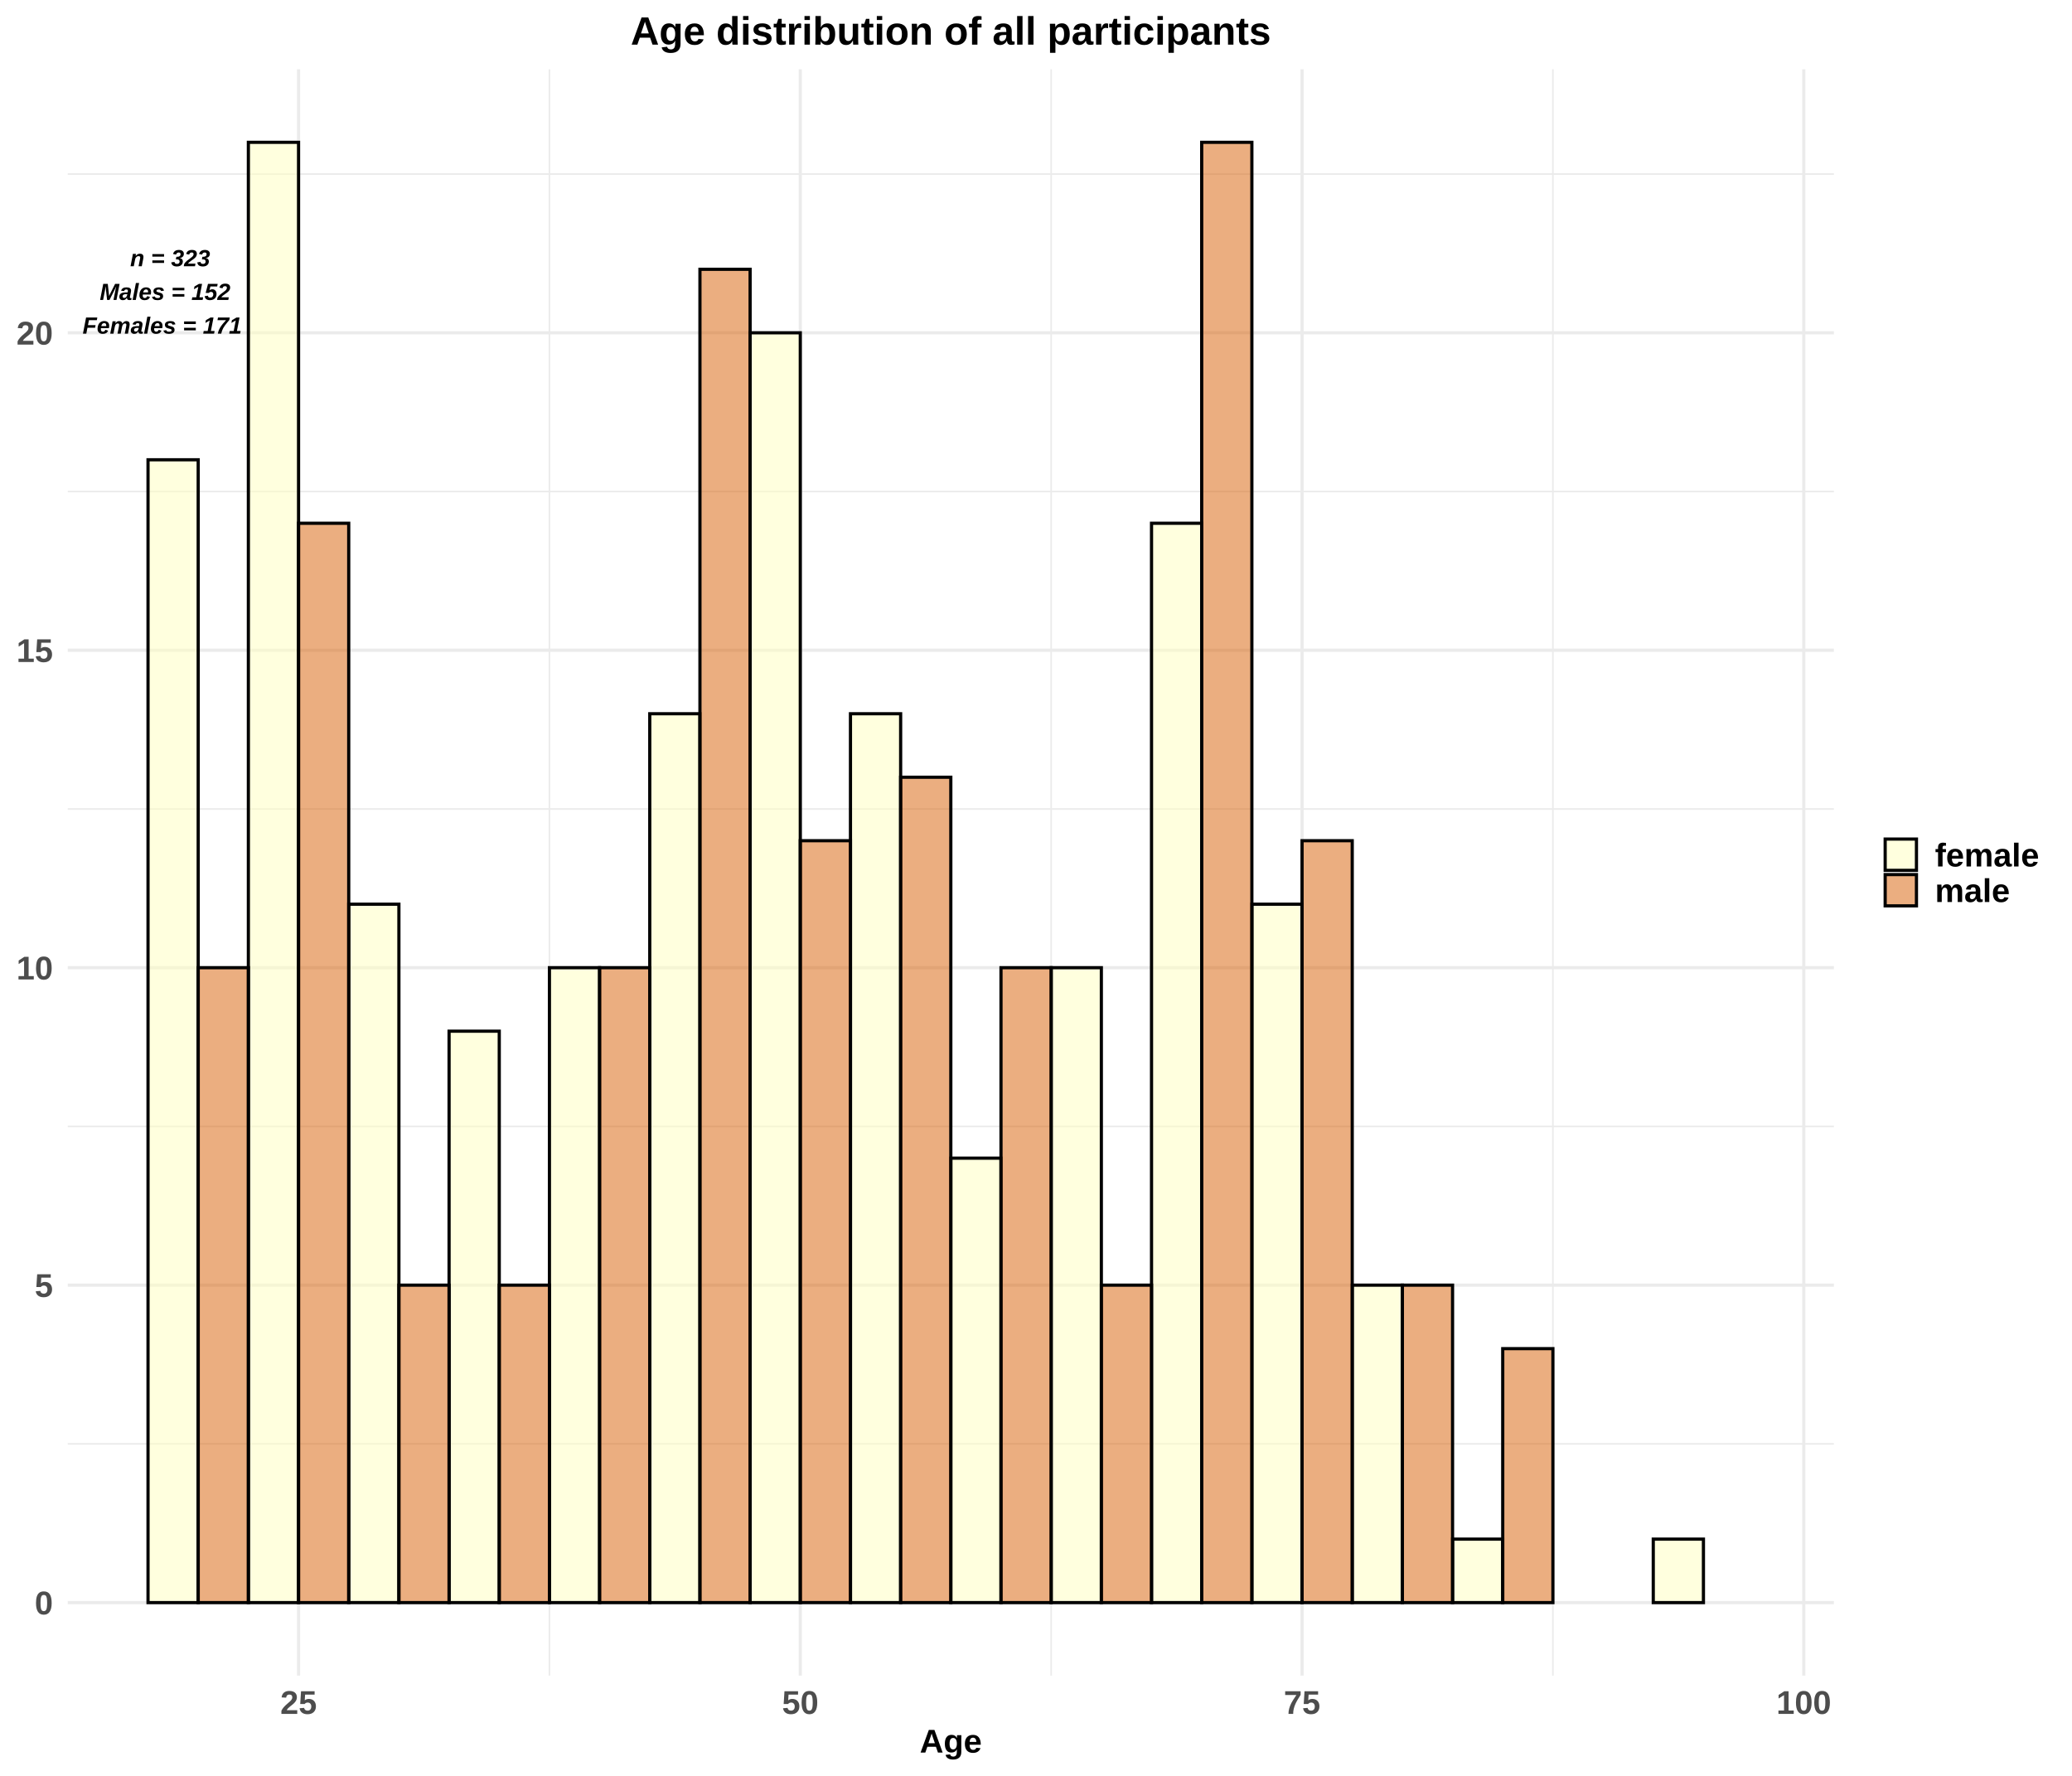
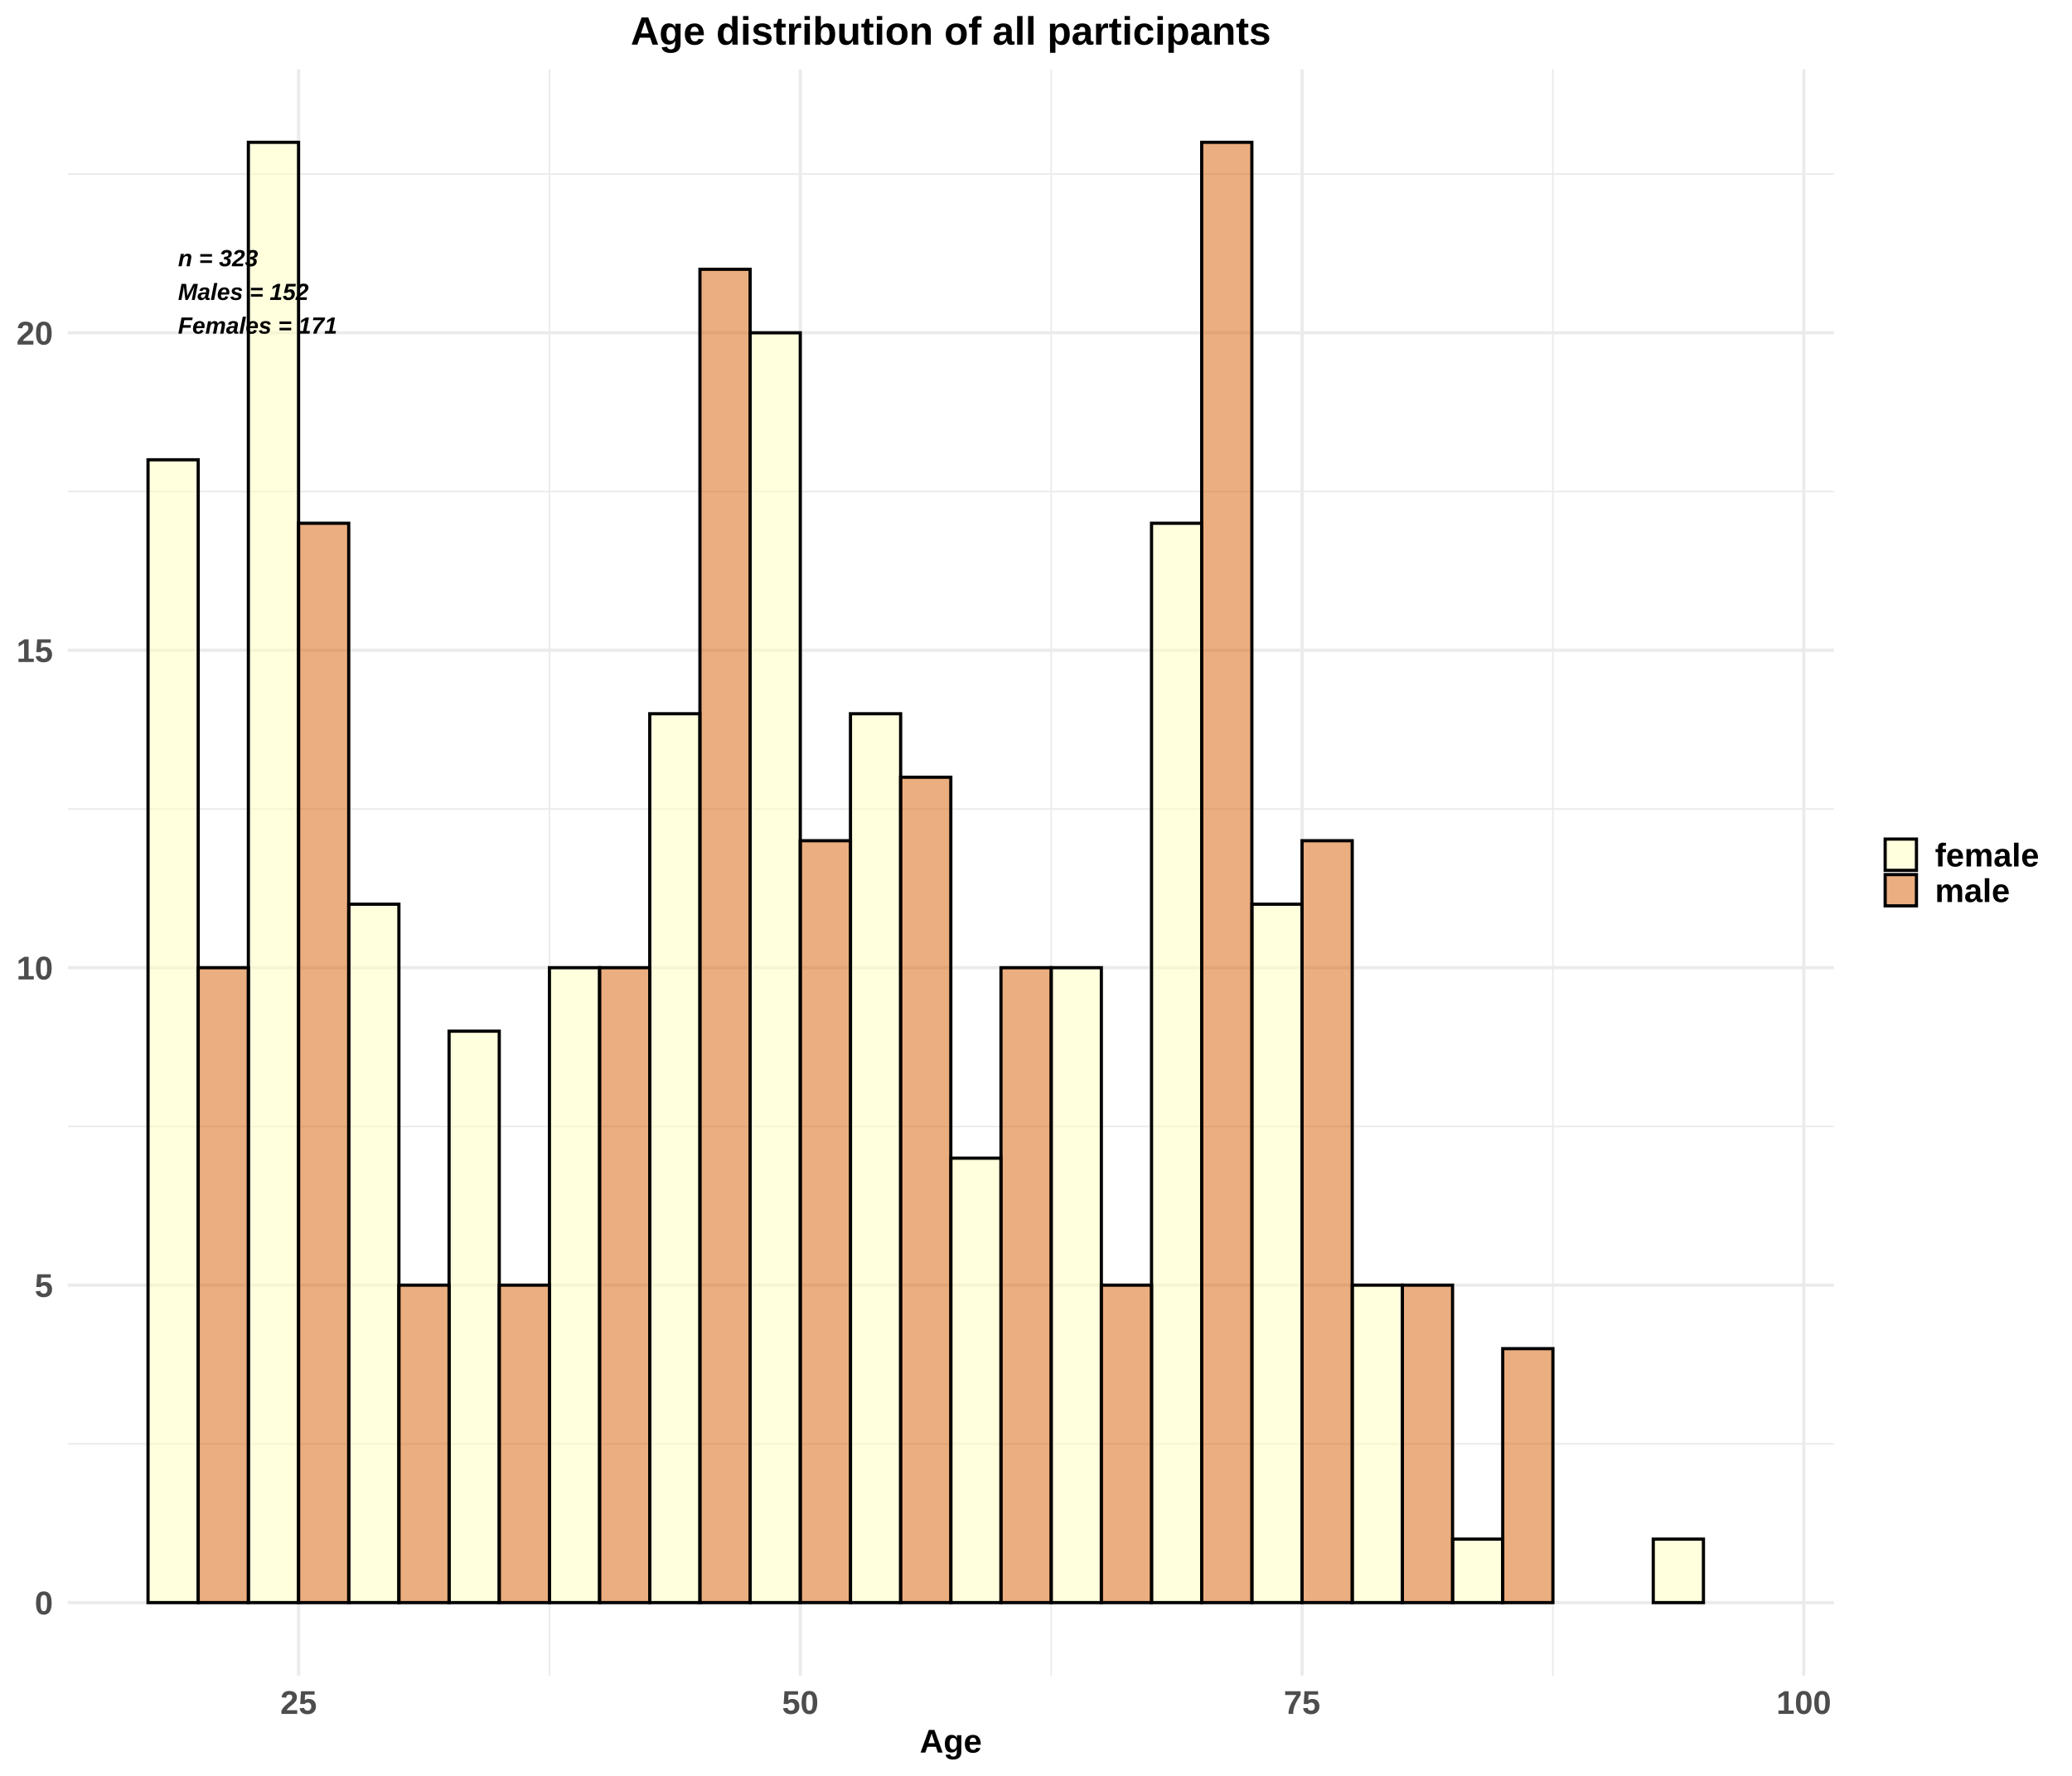
<svg xmlns="http://www.w3.org/2000/svg" width="1008.00pt" height="864.00pt" viewBox="0 0 1008.00 864.00">
  <g class="svglite">
    <defs>
      <style type="text/css">
    .svglite line, .svglite polyline, .svglite polygon, .svglite path, .svglite rect, .svglite circle {
      fill: none;
      stroke: #000000;
      stroke-linecap: round;
      stroke-linejoin: round;
      stroke-miterlimit: 10.00;
    }
    .svglite text {
      white-space: pre;
    }
    .svglite g.glyphgroup path {
      fill: inherit;
      stroke: none;
    }
  </style>
    </defs>
    <rect width="100%" height="100%" style="stroke: none; fill: #FFFFFF;" />
    <defs>
      <clipPath id="cpMC4wMHwxMDA4LjAwfDAuMDB8ODY0LjAw">
        <rect x="0.00" y="0.00" width="1008.00" height="864.00" />
      </clipPath>
    </defs>
    <g clip-path="url(#cpMC4wMHwxMDA4LjAwfDAuMDB8ODY0LjAw)">
      <rect x="0.00" y="0.00" width="1008.00" height="864.00" style="stroke-width: 1.55; stroke: none; fill: #FFFFFF;" />
    </g>
    <defs>
      <clipPath id="cpMzIuOTZ8ODkyLjE2fDMzLjcyfDgxNS4yMg==">
        <rect x="32.96" y="33.72" width="859.21" height="781.51" />
      </clipPath>
    </defs>
    <g clip-path="url(#cpMzIuOTZ8ODkyLjE2fDMzLjcyfDgxNS4yMg==)">
      <polyline points="32.96,702.48 892.16,702.48 " style="stroke-width: 0.78; stroke: #EBEBEB; stroke-linecap: butt;" />
      <polyline points="32.96,548.03 892.16,548.03 " style="stroke-width: 0.78; stroke: #EBEBEB; stroke-linecap: butt;" />
      <polyline points="32.96,393.58 892.16,393.58 " style="stroke-width: 0.78; stroke: #EBEBEB; stroke-linecap: butt;" />
      <polyline points="32.96,239.13 892.16,239.13 " style="stroke-width: 0.78; stroke: #EBEBEB; stroke-linecap: butt;" />
      <polyline points="32.96,84.68 892.16,84.68 " style="stroke-width: 0.78; stroke: #EBEBEB; stroke-linecap: butt;" />
      <polyline points="267.29,815.22 267.29,33.72 " style="stroke-width: 0.78; stroke: #EBEBEB; stroke-linecap: butt;" />
      <polyline points="511.38,815.22 511.38,33.72 " style="stroke-width: 0.78; stroke: #EBEBEB; stroke-linecap: butt;" />
      <polyline points="755.47,815.22 755.47,33.72 " style="stroke-width: 0.78; stroke: #EBEBEB; stroke-linecap: butt;" />
      <polyline points="32.96,779.70 892.16,779.70 " style="stroke-width: 1.55; stroke: #EBEBEB; stroke-linecap: butt;" />
      <polyline points="32.96,625.25 892.16,625.25 " style="stroke-width: 1.55; stroke: #EBEBEB; stroke-linecap: butt;" />
      <polyline points="32.96,470.80 892.16,470.80 " style="stroke-width: 1.55; stroke: #EBEBEB; stroke-linecap: butt;" />
      <polyline points="32.96,316.36 892.16,316.36 " style="stroke-width: 1.55; stroke: #EBEBEB; stroke-linecap: butt;" />
      <polyline points="32.96,161.91 892.16,161.91 " style="stroke-width: 1.55; stroke: #EBEBEB; stroke-linecap: butt;" />
      <polyline points="145.24,815.22 145.24,33.72 " style="stroke-width: 1.55; stroke: #EBEBEB; stroke-linecap: butt;" />
      <polyline points="389.33,815.22 389.33,33.72 " style="stroke-width: 1.55; stroke: #EBEBEB; stroke-linecap: butt;" />
      <polyline points="633.43,815.22 633.43,33.72 " style="stroke-width: 1.55; stroke: #EBEBEB; stroke-linecap: butt;" />
      <polyline points="877.52,815.22 877.52,33.72 " style="stroke-width: 1.55; stroke: #EBEBEB; stroke-linecap: butt;" />
      <rect x="72.01" y="223.69" width="24.41" height="556.01" style="stroke-width: 1.55; stroke-linecap: butt; stroke-linejoin: miter; fill: #FFFFBF; fill-opacity: 0.50;" />
      <rect x="120.83" y="69.24" width="24.41" height="710.46" style="stroke-width: 1.55; stroke-linecap: butt; stroke-linejoin: miter; fill: #FFFFBF; fill-opacity: 0.50;" />
      <rect x="169.65" y="439.91" width="24.41" height="339.78" style="stroke-width: 1.55; stroke-linecap: butt; stroke-linejoin: miter; fill: #FFFFBF; fill-opacity: 0.50;" />
      <rect x="218.47" y="501.69" width="24.41" height="278.01" style="stroke-width: 1.55; stroke-linecap: butt; stroke-linejoin: miter; fill: #FFFFBF; fill-opacity: 0.50;" />
      <rect x="267.29" y="470.80" width="24.41" height="308.90" style="stroke-width: 1.55; stroke-linecap: butt; stroke-linejoin: miter; fill: #FFFFBF; fill-opacity: 0.50;" />
      <rect x="316.10" y="347.25" width="24.41" height="432.45" style="stroke-width: 1.55; stroke-linecap: butt; stroke-linejoin: miter; fill: #FFFFBF; fill-opacity: 0.50;" />
      <rect x="364.92" y="161.91" width="24.41" height="617.79" style="stroke-width: 1.55; stroke-linecap: butt; stroke-linejoin: miter; fill: #FFFFBF; fill-opacity: 0.50;" />
      <rect x="413.74" y="347.25" width="24.41" height="432.45" style="stroke-width: 1.55; stroke-linecap: butt; stroke-linejoin: miter; fill: #FFFFBF; fill-opacity: 0.50;" />
      <rect x="462.56" y="563.47" width="24.41" height="216.23" style="stroke-width: 1.55; stroke-linecap: butt; stroke-linejoin: miter; fill: #FFFFBF; fill-opacity: 0.50;" />
      <rect x="511.38" y="470.80" width="24.41" height="308.90" style="stroke-width: 1.55; stroke-linecap: butt; stroke-linejoin: miter; fill: #FFFFBF; fill-opacity: 0.50;" />
      <rect x="560.20" y="254.58" width="24.41" height="525.12" style="stroke-width: 1.55; stroke-linecap: butt; stroke-linejoin: miter; fill: #FFFFBF; fill-opacity: 0.50;" />
      <rect x="609.02" y="439.91" width="24.41" height="339.78" style="stroke-width: 1.55; stroke-linecap: butt; stroke-linejoin: miter; fill: #FFFFBF; fill-opacity: 0.50;" />
      <rect x="657.84" y="625.25" width="24.41" height="154.45" style="stroke-width: 1.55; stroke-linecap: butt; stroke-linejoin: miter; fill: #FFFFBF; fill-opacity: 0.50;" />
      <rect x="706.65" y="748.81" width="24.41" height="30.89" style="stroke-width: 1.55; stroke-linecap: butt; stroke-linejoin: miter; fill: #FFFFBF; fill-opacity: 0.50;" />
      <rect x="755.47" y="779.70" width="24.41" height="0.00" style="stroke-width: 1.55; stroke-linecap: butt; stroke-linejoin: miter; fill: #FFFFBF; fill-opacity: 0.50;" />
      <rect x="804.29" y="748.81" width="24.41" height="30.89" style="stroke-width: 1.55; stroke-linecap: butt; stroke-linejoin: miter; fill: #FFFFBF; fill-opacity: 0.50;" />
      <rect x="96.42" y="470.80" width="24.41" height="308.90" style="stroke-width: 1.55; stroke-linecap: butt; stroke-linejoin: miter; fill: #D95F02; fill-opacity: 0.50;" />
      <rect x="145.24" y="254.58" width="24.41" height="525.12" style="stroke-width: 1.55; stroke-linecap: butt; stroke-linejoin: miter; fill: #D95F02; fill-opacity: 0.50;" />
      <rect x="194.06" y="625.25" width="24.41" height="154.45" style="stroke-width: 1.55; stroke-linecap: butt; stroke-linejoin: miter; fill: #D95F02; fill-opacity: 0.50;" />
      <rect x="242.88" y="625.25" width="24.41" height="154.45" style="stroke-width: 1.55; stroke-linecap: butt; stroke-linejoin: miter; fill: #D95F02; fill-opacity: 0.50;" />
      <rect x="291.69" y="470.80" width="24.41" height="308.90" style="stroke-width: 1.55; stroke-linecap: butt; stroke-linejoin: miter; fill: #D95F02; fill-opacity: 0.50;" />
      <rect x="340.51" y="131.02" width="24.41" height="648.68" style="stroke-width: 1.55; stroke-linecap: butt; stroke-linejoin: miter; fill: #D95F02; fill-opacity: 0.50;" />
      <rect x="389.33" y="409.02" width="24.41" height="370.67" style="stroke-width: 1.55; stroke-linecap: butt; stroke-linejoin: miter; fill: #D95F02; fill-opacity: 0.50;" />
      <rect x="438.15" y="378.14" width="24.41" height="401.56" style="stroke-width: 1.55; stroke-linecap: butt; stroke-linejoin: miter; fill: #D95F02; fill-opacity: 0.50;" />
      <rect x="486.97" y="470.80" width="24.41" height="308.90" style="stroke-width: 1.55; stroke-linecap: butt; stroke-linejoin: miter; fill: #D95F02; fill-opacity: 0.50;" />
      <rect x="535.79" y="625.25" width="24.41" height="154.45" style="stroke-width: 1.55; stroke-linecap: butt; stroke-linejoin: miter; fill: #D95F02; fill-opacity: 0.50;" />
      <rect x="584.61" y="69.24" width="24.41" height="710.46" style="stroke-width: 1.55; stroke-linecap: butt; stroke-linejoin: miter; fill: #D95F02; fill-opacity: 0.50;" />
      <rect x="633.43" y="409.02" width="24.41" height="370.67" style="stroke-width: 1.55; stroke-linecap: butt; stroke-linejoin: miter; fill: #D95F02; fill-opacity: 0.50;" />
      <rect x="682.24" y="625.25" width="24.41" height="154.45" style="stroke-width: 1.55; stroke-linecap: butt; stroke-linejoin: miter; fill: #D95F02; fill-opacity: 0.50;" />
      <rect x="731.06" y="656.14" width="24.41" height="123.56" style="stroke-width: 1.55; stroke-linecap: butt; stroke-linejoin: miter; fill: #D95F02; fill-opacity: 0.50;" />
      <rect x="779.88" y="779.70" width="24.41" height="0.00" style="stroke-width: 1.55; stroke-linecap: butt; stroke-linejoin: miter; fill: #D95F02; fill-opacity: 0.50;" />
      <rect x="828.70" y="779.70" width="24.41" height="0.00" style="stroke-width: 1.55; stroke-linecap: butt; stroke-linejoin: miter; fill: #D95F02; fill-opacity: 0.50;" />
-       <text x="82.77" y="129.54" text-anchor="middle" style="font-size: 11.38px; font-weight: bold; font-style: italic; font-family: &quot;Arial&quot;;" textLength="38.89px" lengthAdjust="spacingAndGlyphs">n = 323</text>
-       <text x="80.30" y="145.93" text-anchor="middle" style="font-size: 11.38px; font-weight: bold; font-style: italic; font-family: &quot;Arial&quot;;" textLength="63.55px" lengthAdjust="spacingAndGlyphs">Males = 152</text>
-       <text x="78.91" y="162.32" text-anchor="middle" style="font-size: 11.38px; font-weight: bold; font-style: italic; font-family: &quot;Arial&quot;;" textLength="77.47px" lengthAdjust="spacingAndGlyphs">Females = 171</text>
+       <text x="86.62" y="129.54" style="font-size: 11.38px; font-weight: bold; font-style: italic; font-family: &quot;Arial&quot;;" textLength="38.89px" lengthAdjust="spacingAndGlyphs">n = 323</text>
+       <text x="86.59" y="145.93" style="font-size: 11.38px; font-weight: bold; font-style: italic; font-family: &quot;Arial&quot;;" textLength="63.55px" lengthAdjust="spacingAndGlyphs">Males = 152</text>
+       <text x="86.58" y="162.32" style="font-size: 11.38px; font-weight: bold; font-style: italic; font-family: &quot;Arial&quot;;" textLength="77.47px" lengthAdjust="spacingAndGlyphs">Females = 171</text>
    </g>
    <g clip-path="url(#cpMC4wMHwxMDA4LjAwfDAuMDB8ODY0LjAw)">
      <text x="25.78" y="785.43" text-anchor="end" style="font-size: 16.00px; font-weight: bold;fill: #4D4D4D; font-family: &quot;Arial&quot;;" textLength="8.91px" lengthAdjust="spacingAndGlyphs">0</text>
      <text x="25.78" y="630.98" text-anchor="end" style="font-size: 16.00px; font-weight: bold;fill: #4D4D4D; font-family: &quot;Arial&quot;;" textLength="8.91px" lengthAdjust="spacingAndGlyphs">5</text>
      <text x="25.78" y="476.53" text-anchor="end" style="font-size: 16.00px; font-weight: bold;fill: #4D4D4D; font-family: &quot;Arial&quot;;" textLength="17.81px" lengthAdjust="spacingAndGlyphs">10</text>
      <text x="25.78" y="322.08" text-anchor="end" style="font-size: 16.00px; font-weight: bold;fill: #4D4D4D; font-family: &quot;Arial&quot;;" textLength="17.81px" lengthAdjust="spacingAndGlyphs">15</text>
      <text x="25.78" y="167.64" text-anchor="end" style="font-size: 16.00px; font-weight: bold;fill: #4D4D4D; font-family: &quot;Arial&quot;;" textLength="17.81px" lengthAdjust="spacingAndGlyphs">20</text>
      <text x="145.24" y="833.85" text-anchor="middle" style="font-size: 16.00px; font-weight: bold;fill: #4D4D4D; font-family: &quot;Arial&quot;;" textLength="17.81px" lengthAdjust="spacingAndGlyphs">25</text>
      <text x="389.33" y="833.85" text-anchor="middle" style="font-size: 16.00px; font-weight: bold;fill: #4D4D4D; font-family: &quot;Arial&quot;;" textLength="17.81px" lengthAdjust="spacingAndGlyphs">50</text>
      <text x="633.43" y="833.85" text-anchor="middle" style="font-size: 16.00px; font-weight: bold;fill: #4D4D4D; font-family: &quot;Arial&quot;;" textLength="17.81px" lengthAdjust="spacingAndGlyphs">75</text>
      <text x="877.52" y="833.85" text-anchor="middle" style="font-size: 16.00px; font-weight: bold;fill: #4D4D4D; font-family: &quot;Arial&quot;;" textLength="26.72px" lengthAdjust="spacingAndGlyphs">100</text>
      <text x="462.56" y="852.66" text-anchor="middle" style="font-size: 16.00px; font-weight: bold; font-family: &quot;Arial&quot;;" textLength="30.25px" lengthAdjust="spacingAndGlyphs">Age</text>
      <rect x="917.11" y="408.22" width="15.22" height="15.22" style="stroke-width: 1.55; stroke-linecap: butt; stroke-linejoin: miter; fill: #FFFFBF; fill-opacity: 0.50;" />
      <rect x="917.11" y="425.50" width="15.22" height="15.22" style="stroke-width: 1.55; stroke-linecap: butt; stroke-linejoin: miter; fill: #D95F02; fill-opacity: 0.50;" />
      <text x="941.33" y="421.56" style="font-size: 16.00px; font-weight: bold; font-family: &quot;Arial&quot;;" textLength="50.73px" lengthAdjust="spacingAndGlyphs">female</text>
      <text x="941.33" y="438.84" style="font-size: 16.00px; font-weight: bold; font-family: &quot;Arial&quot;;" textLength="36.50px" lengthAdjust="spacingAndGlyphs">male</text>
      <text x="462.56" y="21.71" text-anchor="middle" style="font-size: 19.20px; font-weight: bold; font-family: &quot;Arial&quot;;" textLength="311.25px" lengthAdjust="spacingAndGlyphs">Age distribution of all participants</text>
    </g>
  </g>
</svg>
